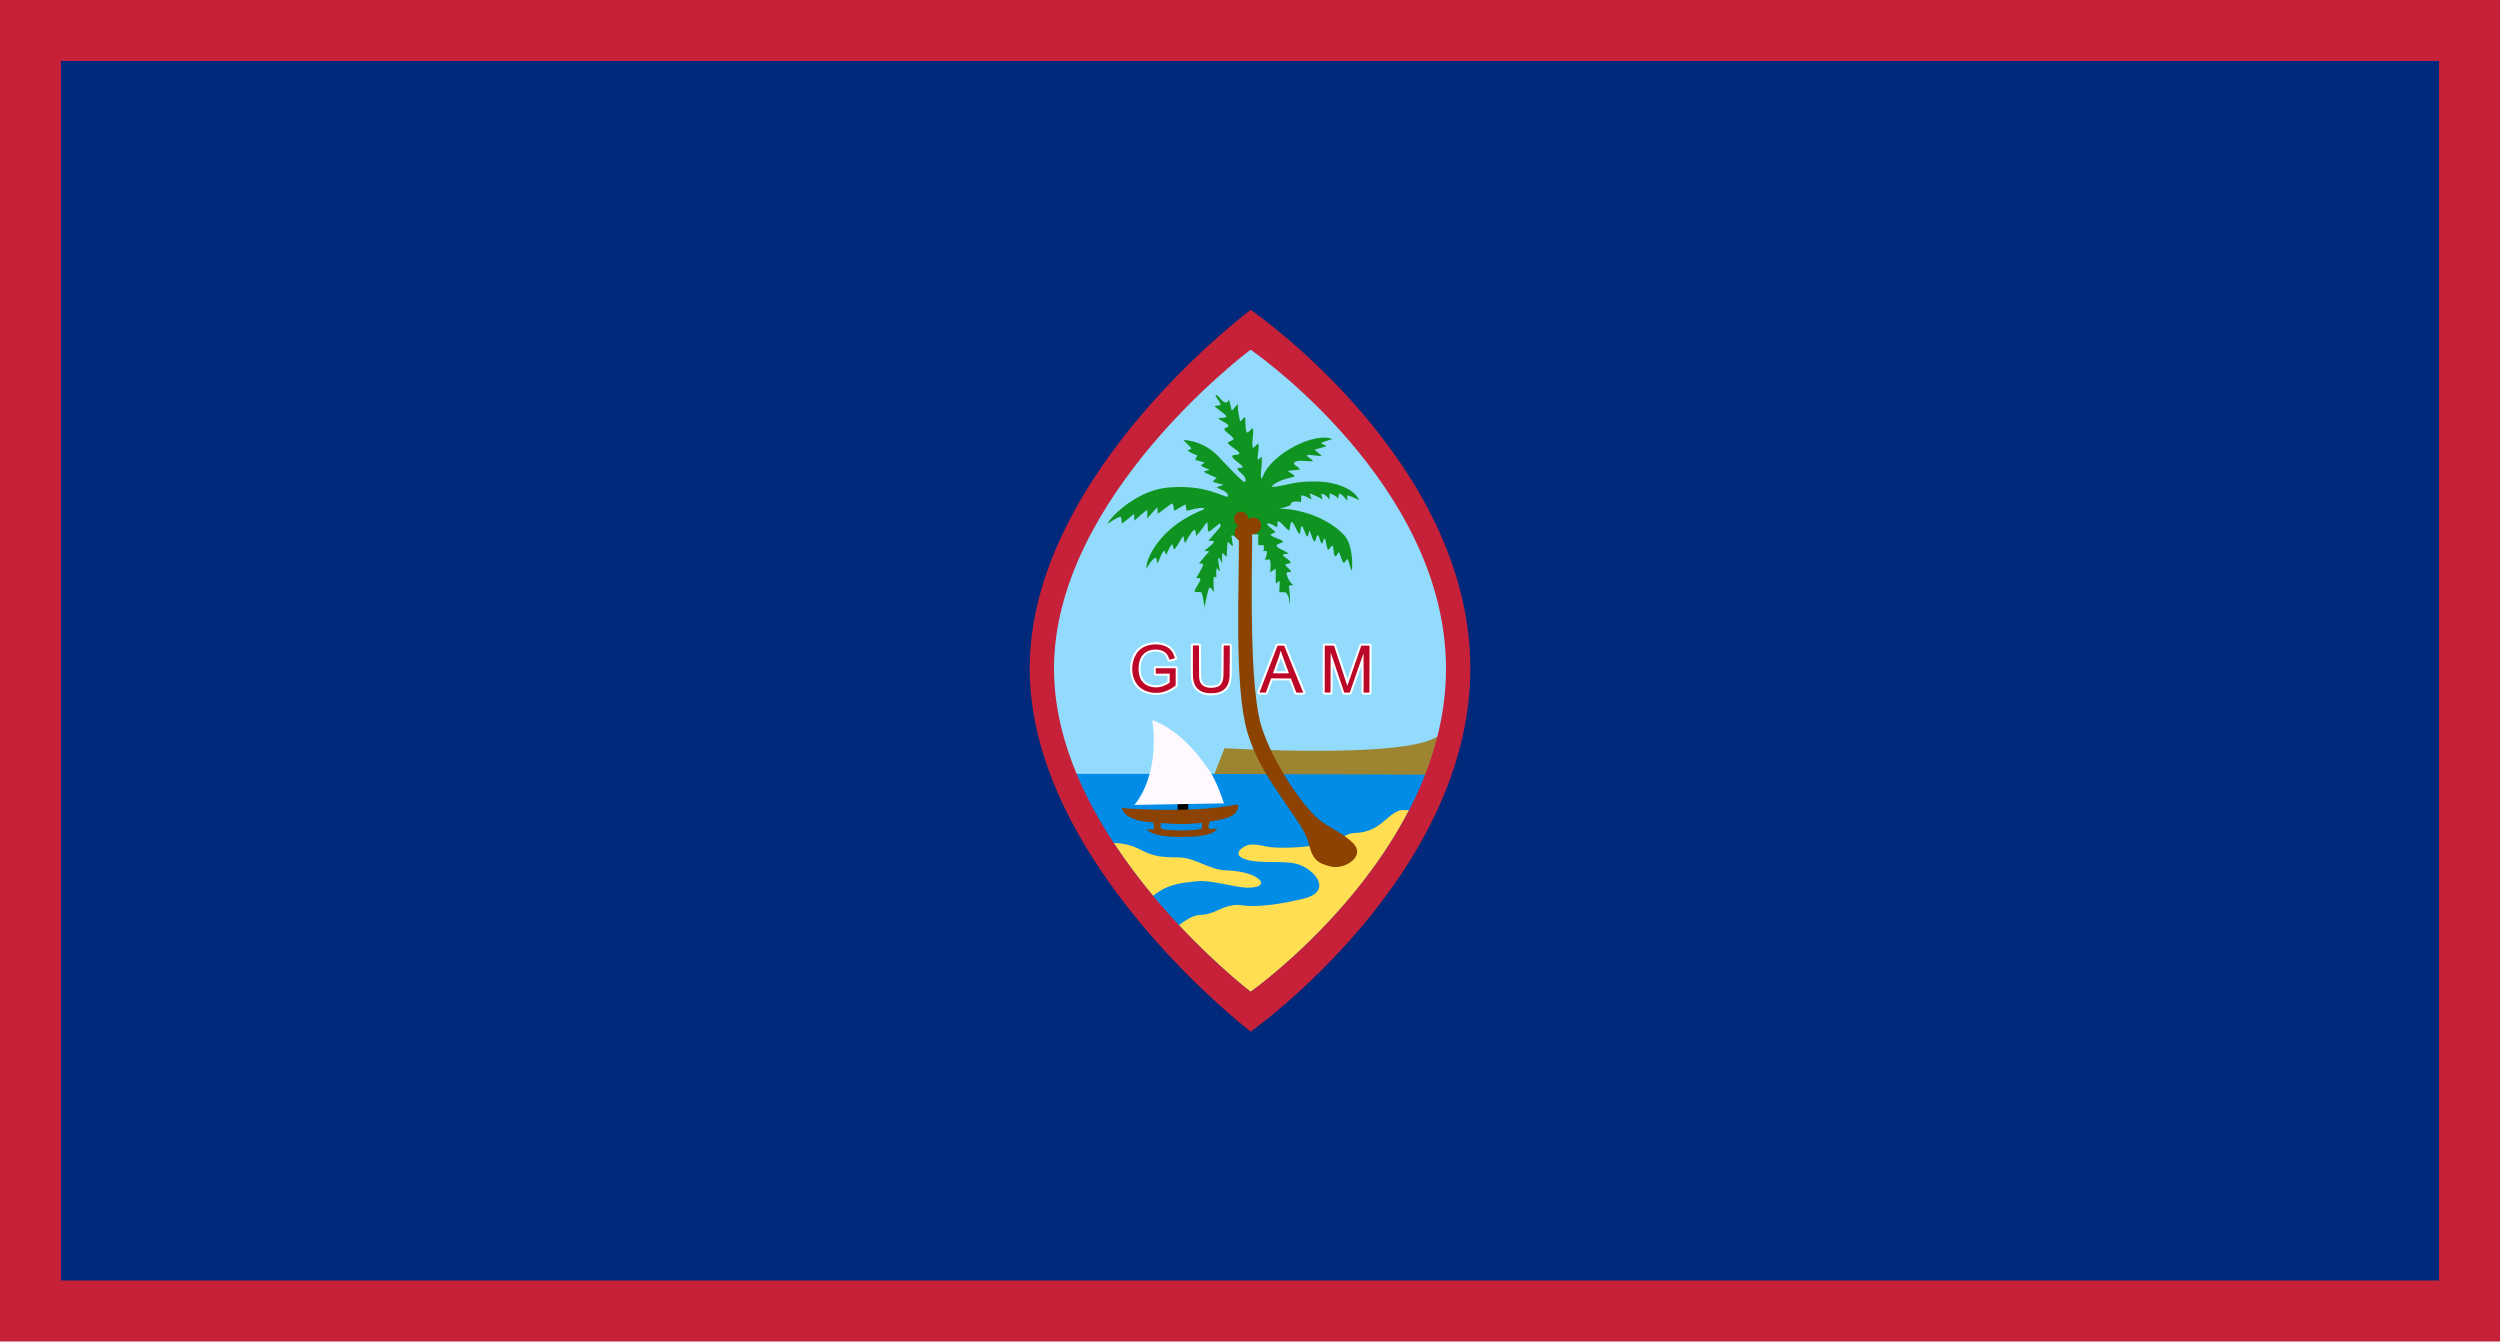
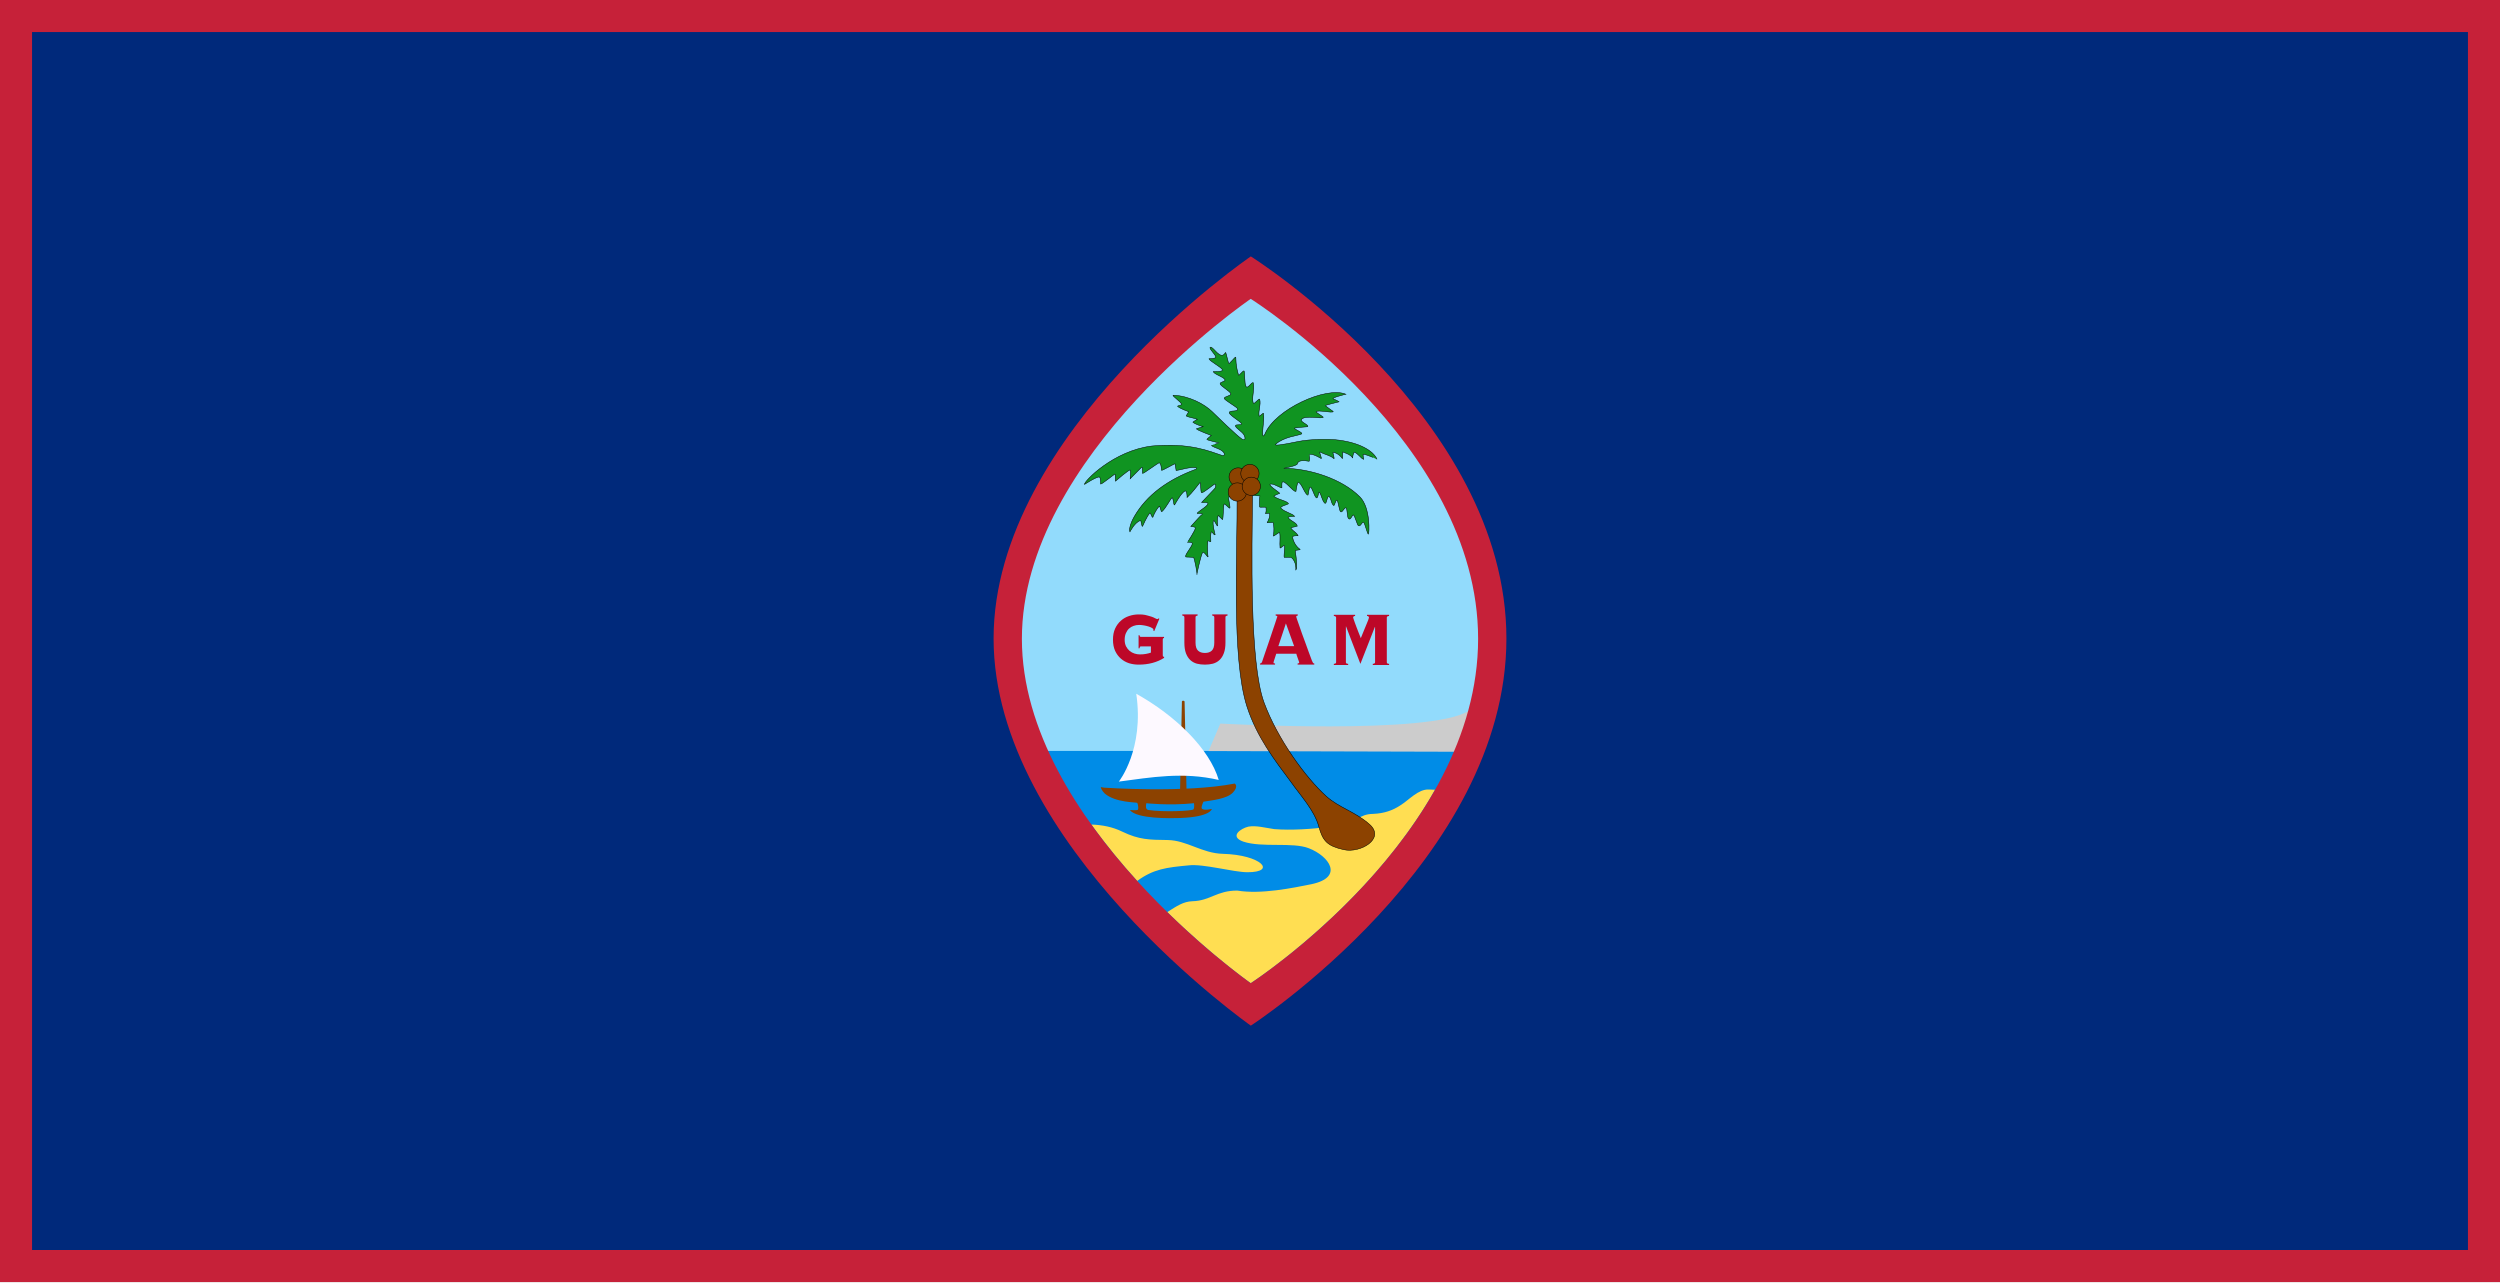
- <svg xmlns="http://www.w3.org/2000/svg" clip-rule="evenodd" fill-rule="evenodd" height="440" image-rendering="optimizeQuality" shape-rendering="geometricPrecision" text-rendering="geometricPrecision" viewBox="0 0 216958.34 116416.66" width="820">
-   <path d="M0-.005h216958.33V116416.66H0z" fill="#c62139" stroke-width=".954" />
-   <path d="M5291.666 5291.667h206375v105833.331h-206375z" fill="#00297b" stroke-width="1" />
-   <g stroke-width="1">
-     <path d="M108537.167 28617.296s-18122.53 14420.028-18122.53 29399.058c0 14981.029 18122.541 29783.057 18122.541 29783.057s18006.53-13724.025 18006.53-29783.057c0-16057.03-18006.54-29399.058-18006.54-29399.058z" fill="#92dbfc" />
-     <path d="M92419.719 67159.562c4716.233 11327.588 16117.447 20639.81 16117.447 20639.81s11603.943-8844.17 16181.373-20640.687" fill="#008ce7" />
-     <path d="M124781.681 63890.343c-2794.003 1999.002-18515.022 1039-18515.022 1039l-879.002 2238.004 18719.024 57.999c78-306.998 265-672 330-982.002z" fill="#9c8431" />
-     <path d="M96651.642 73153.356c796.01 26.008 1589.01 193.997 2301.011 576 1273 668 2011.001 662.999 3383 683.999 1436.002 21.987 2563.004 1079.003 4115.006 1123.003 2859.004 80 4061.005 1500.001 1838.002 1499.001-1050.002-1.059-3301.004-706.001-4389.006-558.001-1654.002 168-2610 294.002-3834.001 1267.003-1166.001-1400.001-2332.002-2940.004-3414.012-4591.005zm5656.011 7128.008c709.002-485.002 1197.002-864.002 1885.002-885.002 1337.002-41 1793.003-868 3338.005-867 1756.003 322 4136.005-211 5529.007-520.002 2473.004-570 1300.002-2300.004-197-2928.003-1210.002-518.001-3478.004-26.009-4885.006-540.001-1065.002-416-187-1079.001 386-1220.001 578-106 1198.002 85 1917.002 201.999 1284.002 113.001 2897.004-7.011 4025.006-182 2331.002-356.998 2235.001-1041 3360.005-1057.002 821-38 1446.002-281.998 2006-682.001 658.002-439 1343.003-1340.002 2139.004-1304l468.002 20.003c-4916.007 9510.012-13745.019 15753.018-13745.019 15753.018s-2853.004-2184.001-6226.008-5790.005z" fill="#ffde52" />
-     <path d="M113608.667 73315.355c305.001 1180.003 628.002 1581.003 1868.003 1884.001 1224.002 303.001 3094.003-887 1935.004-2042.003-1103.004-1074-2265.005-1349-3253.005-2316.003-1533.002-1520-3636.006-4662.006-4635.006-7633.01-1093.002-3248.003-903.002-12392.016-854.002-17024.022 1.006-54 133-86 148-108 71-102 139 33 28.001-646-29-174-167-354-166-530 1.005-314.002-1084.001 343-1370.003 903-65 128 208.001 493 208.001 565 37 4444.006-441 13218.017 739 17190.024 730.001 2459.003 2062.003 4358.006 3268.005 6115.007 723.001 1126.001 1769.002 2341.003 2084.002 3642.006z" fill="#8c4200" />
-     <g fill-rule="nonzero">
-       <g fill="#fff">
-         <path d="M100086.654 60304.335c-14-2.117-69-8.996-122-16.007-377-46-780-204.999-1075.001-425-420-313-698-814.002-791-1429.003-26.01-172-25.01-615 1-784 74-474.999 248-894.002 498-1200 74-90.001 216-228.002 303-293.002 205-156 470-278.002 749-346 200-50 323-65 563-72 334.001-7.99 569.001 22.013 833.001 110 338 111.002 600.005 291 785.005 537.002 125 165.999 287 534.998 310 705.001 12 92.998-25.001 162-107 196.998-26.001 11.006-156 50.001-290 86-269.004 72.002-307.004 74.002-367.004 23.998-40-33.999-54-60-89-169-16-46-55-139.999-88-207-51-102.999-72-134-141-203-69-69.999-99-90.999-202-141-228-111.001-484.001-149-779.001-113.001-216 26.008-450 114.001-597 225.001-327 246-509.001 732-490 1306.001 25 783 357 1214.002 1040 1351.003 131 26.008 417 26.008 557 0 204-38 503-155.001 672-263.001l61-38v-249l1.01-250.002-539-3.995-539-3.996-34-23.997c-19-13.997-45-40-58-59-24-33-24-38.002-24-331.002 1-293 1-298 25-331 13-18.996 40-45 59-58.001l34-25.003 923 2.117 924 2.117 33 23.997c19 12.99 45 42 59 64l24.001 39.003 2.01 765c2.011 815 0 848-49 907-13.999 17.013-78 69-141 115.002-436 320.998-900 511.998-1377 567-123.001 13.996-481.001 18.996-557.001 7.99zM104915.657 60345.338c-483-37.002-848.002-181.002-1114.002-438.002-262-253-392-570-450-1098-17-147-18-302.002-17-1496.004 2.01-1286 3-1334 23-1373 11.002-22.014 37-53.002 57-69l38-28.002 317.001-2.99c306-2.116 319-2.116 364 20.003 28 13.996 56 39.002 71 62l24.001 39.003 4 1380c3.001 1216.003 5.001 1393.001 20 1489.002 40 250 80 343.002 197 460 147 146 300 200.002 590 210 267.002 7.99 450.002-22.013 607.002-99 181-88 263-226.998 325-544.999 23-120.002 23-139.002 32-1501.004 9.001-1543 2.011-1415 85-1478l39-29h330.002c368 1.057 357-1.059 416 76.999l30 39 1.005 1238.001c1.006 1242.003-5 1502.003-38 1736.005-71 497.998-236 812.998-554 1059-107 82.999-151 111-256.001 162.999-161 81-347 136.001-558 166-110 16.007-471.001 27-583.001 18.996zM109237.663 60278.337c-14-2.99-45-26.008-70-50-51-51.002-65-98-50-162 18.998-79.002 1583.001-4115.006 1608.001-4147.005 49-66 63-68 429-67 366.001 0 380.001 2.99 430.001 68 12.999 18.998 401.001 958.001 862.002 2089 732 1797.004 837 2062.003 837 2110.004 0 60.999-24 103-81 144-34 23.997-35 23.997-401 22.991h-367l-40-30.998c-51-39-50-35.002-287.002-655-108-283.001-201-523.002-207-533-9-17.992-55-18.997-735-20.003-681.002-1.058-726.002 0-733 17.013-4.002 10-96.002 261.998-205.002 559.998-108 297-206 556.001-218 575.001-11.999 18.997-37 45-55 58.002-33 23.997-39 23.997-363 25.003-181 1.058-340-1.058-354-3.995zm2343.002-2066.003c-15.999-45-404-1083-414-1108-4-11.008-9.001-6.007-17 16.006-18 54.001-415 1113.002-420 1122.001-3 3.995 191 7.99 430 8.996h436.001zM114894.67 60274.337c-46-13.997-96-67-109-116.002-7.002-27.998-9.002-713-4.001-2121.001l7.001-2079.002 28-38c56-73 51-72 552-71 417 1.057 452 2.115 487.002 20.001 20.002 11.007 46.998 35 58.999 53 11.986 17.013 244.999 702 517.001 1520.003 273 818.002 498 1488.002 501 1488.002 2.99 0 235-665.002 516-1477.003 319.002-924 521-1493 538.003-1519 56-81 50.998-80 510-79 390.999 0 408.999 1.058 446 22.013 21.009 11.985 49.999 40 65 61l26.01 40-2.99 2091.003c-3.995 1971-5.001 2093.001-22.992 2125.002-10.002 17.992-36.002 46.998-58.002 63l-39 29.998-319-1.058c-316 0-319 0-353-25.003-18.997-12.99-45-39.002-58.002-58.002l-25.003-33.999-2.99-1200.002-2.99-1199-55.999 158.999c-31 88-221.001 632-422.002 1209-353 1011.003-368 1052.003-409 1094.003-25.002 26.01-56 46-77 50.001-20.003 3.995-153.002 6.985-297 6.985-251-1.058-264-2.117-309-25.003-26.009-12.99-57.002-39-69-56.999-12.013-17.992-207-581.002-433.002-1251.001-226-669.002-415-1217.002-419-1217.002-5 0-8.998 542.002-10.998 1206-2.011 1351.003 4 1252.004-80 1308.003l-43 28.001-298 1.058c-164.002 1.06-313.002-2.99-331.002-8.996z" />
+ <svg xmlns="http://www.w3.org/2000/svg" clip-rule="evenodd" fill-rule="evenodd" height="420.513" image-rendering="optimizeQuality" shape-rendering="geometricPrecision" text-rendering="geometricPrecision" viewBox="0 0 216958.33 111260.67" width="820" version="1.1" id="svg228" xml:space="preserve">
+   <defs id="defs232" />
+   <g id="g5959" transform="scale(0.1095085)">
+     <path d="M 0,0 H 1981200 V 1016000 H 0 Z" fill="#c62139" stroke-width="8.517" id="path182" />
+     <path d="M 25400.009,25399.999 H 1955799.9 V 990599.98 H 25400.009 Z" fill="#00297b" stroke-width="9.236" id="path184" />
+     <g id="g649" transform="matrix(10.62788,0,0,9.732105,-162304.63,-58489.583)" style="stroke:#000000;stroke-width:39.024;stroke-dasharray:none;stroke-opacity:1">
+       <g stroke-width="1" id="g208" transform="translate(0,0.005)" style="stroke:#000000;stroke-width:39.024;stroke-dasharray:none;stroke-opacity:1">
+         <path d="m 108537.17,28617.296 c 0,0 -18122.533,14420.028 -18122.533,29399.058 0,14981.029 18122.543,29783.057 18122.543,29783.057 0,0 18006.53,-13724.025 18006.53,-29783.057 0,-16057.03 -18006.54,-29399.058 -18006.54,-29399.058 z" fill="#92dbfc" id="path186" style="stroke:none;stroke-width:39.024;stroke-dasharray:none;stroke-opacity:1" />
+         <path d="m 92419.719,67159.562 c 4716.233,11327.588 16117.451,20639.81 16117.451,20639.81 0,0 11603.94,-8844.17 16181.37,-20640.687" fill="#008ce7" id="path188" style="stroke:none;stroke-width:39.024;stroke-dasharray:none;stroke-opacity:1" />
+         <path d="m 124781.68,63890.343 c -2794,1999.002 -18515.02,1039 -18515.02,1039 l -879,2238.004 18719.02,57.999 c 78,-306.998 265,-672 330,-982.002 z" fill="#9c8431" id="path190" style="fill:#cccccc;fill-opacity:1;stroke:none;stroke-width:39.024;stroke-dasharray:none;stroke-opacity:1" />
+         <path d="m 96651.642,73153.356 c 796.01,26.008 1589.01,193.997 2301.011,576 1272.997,668 2010.997,662.999 3382.997,683.999 1436.01,21.987 2563.01,1079.003 4115.01,1123.003 2859,80 4061,1500.001 1838,1499.001 -1050,-1.059 -3301,-706.001 -4389,-558.001 -1654.01,168 -2610,294.002 -3834.01,1267.003 -1165.997,-1400.001 -2331.998,-2940.004 -3414.008,-4591.005 z m 5656.008,7128.008 c 709.01,-485.002 1197.01,-864.002 1885.01,-885.002 1337,-41 1793,-868 3338,-867 1756,322 4136.01,-211 5529.01,-520.002 2473,-570 1300,-2300.004 -197,-2928.003 -1210,-518.001 -3478.01,-26.009 -4885.01,-540.001 -1065,-416 -187,-1079.001 386,-1220.001 578,-106 1198,85 1917,201.999 1284,113.001 2897.01,-7.011 4025.01,-182 2331,-356.998 2235,-1041 3360,-1057.002 821,-38 1446.01,-281.998 2006,-682.001 658.01,-439 1343.01,-1340.002 2139.01,-1304 l 468,20.003 c -4916.01,9510.012 -13745.02,15753.018 -13745.02,15753.018 0,0 -2853,-2184.001 -6226.01,-5790.005 z" fill="#ffde52" id="path192" style="stroke:none;stroke-width:39.024;stroke-dasharray:none;stroke-opacity:1" />
+         <path d="m 113608.67,73315.355 c 305,1180.003 628,1581.003 1868,1884.001 1224,303.001 3094,-887 1935,-2042.003 -1103,-1074 -2265,-1349 -3253,-2316.003 -1533,-1520 -3636.01,-4662.006 -4635.01,-7633.01 -1093,-3248.003 -903,-12392.016 -854,-17024.022 1.01,-54 133,-86 148,-108 71,-102 139,33 28,-646 -29,-174 -167,-354 -166,-530 1.01,-314.002 -1084,343 -1370,903 -65,128 208,493 208,565 37,4444.006 -441,13218.017 739,17190.024 730,2459.003 2062,4358.006 3268.01,6115.007 723,1126.001 1769,2341.003 2084,3642.006 z" fill="#8c4200" id="path194" style="stroke:#000000;stroke-width:39.024;stroke-dasharray:none;stroke-opacity:1" />
+         <g fill-rule="nonzero" id="g204" style="stroke:#000000;stroke-width:39.024;stroke-dasharray:none;stroke-opacity:1">
+           <g fill="#bd0728" id="g202" style="stroke:#000000;stroke-width:39.024;stroke-dasharray:none;stroke-opacity:1">
+             <path d="m 100058.65,60119.336 c -541.996,-62 -1029.996,-302.001 -1323.997,-652 -248,-294 -408,-682 -461,-1118.003 -17,-143.999 -16,-484 2.01,-621.998 62,-475.002 250,-918.002 519,-1223.003 459,-521 1411.997,-731.003 2185.997,-481 488,156.999 778,454.999 943,966 23,71 40,131 38,134 -6,3.996 -422,117.002 -453,123 -18,2.99 -27,-13.997 -54,-93.999 -77,-226.002 -194,-414.001 -324,-518.001 -284,-226 -684,-309 -1152.996,-238.001 -300,46 -598,200.002 -769,398 -257.001,297.003 -384.001,661 -400.001,1142.003 -15,476 71,839 270,1139 323,488 1074.997,706.002 1743.997,506 214,-64 447,-174.997 611,-292 l 76,-53.998 1.01,-385 v -386.002 l -604.01,-1.058 -605,-1.058 1.01,-236.001 v -236 l 864,2.116 864,1.059 -2.01,752.001 -1,752 -95,70 c -389,286.002 -779.01,459.003 -1196.01,533.001 -154,27.001 -522,37 -678,18.997 z m 4787.01,36.999 c -392,-43 -697,-169 -913,-379 -197,-191 -310,-428 -369,-772.998 -42,-248.003 -45,-376.003 -43,-1696.005 l 2.01,-1293.001 265,1.059 h 264 l 2.01,1379 c 2.01,1467.002 1,1443.002 57,1664.004 71,282 281,491 581,578 240,70 564,71 837,2.99 324,-81 498,-255 586,-585.001 68,-253 67,-229 74,-1690.002 l 7,-1345.001 265,1.058 h 264 l -3,1247 c -1,718 -7,1317.001 -14,1413.003 -45,632 -209,974 -592,1233 -151,103 -356,181 -582,223 -98,17.992 -576,31.001 -688,18.997 z m 4474,-113.998 c 13,-33.002 366,-948.002 785,-2034.004 l 763,-1974.002 286,-2.117 287,-2.99 822.01,2020.003 c 452,1111.002 825,2029.003 829,2040.004 7,18.998 -11,20.003 -292,20.003 l -300,-1.058 -52,-135.001 c -29,-74 -134,-351 -235,-614 l -183,-478.003 -862,-3.995 -862.01,-5 -224,616 -224,616.001 -281,-1.059 h -280 z m 2534,-1625.003 c -3,-11.007 -121,-326 -261,-700.001 -140,-374 -298,-808 -350,-966.002 -52,-157 -97,-288 -99,-291 -3,-2.99 -23,66 -44,153.001 -69,289 -135,487 -381,1137.003 -133,354.999 -246,654 -250,664.998 -8,18.997 30,20.003 691,21.008 660,1.06 699,0 694,-18.997 z m 3112.01,-354 4,-2039.001 400,3.995 399,3.995 540,1625.003 c 297,893 557,1680.002 577,1749.003 21.01,68 40,121.999 43,119.999 2.12,-2.99 69,-196.001 148,-430.001 80,-233 350,-1017.001 601,-1742.003 l 457,-1318.001 358,-2.116 358,-2.117 -3.99,2038.002 -3.99,2039.004 -253,-1.058 h -253 l 2.99,-1713.003 c 2.11,-942.002 -1.06,-1707.003 -7.02,-1701.002 -5,6.006 -256,718 -557,1582.003 -301,864 -568,1629 -593,1700 l -46,129.002 h -478 l -582,-1726.003 c -320,-949 -586,-1733.003 -591,-1743.002 -5,-8.996 -11,767.001 -13,1725.003 l -4,1741.001 h -253 l -253,-1.058 z" id="path200" style="display:none;stroke:none;stroke-width:39.024;stroke-dasharray:none;stroke-opacity:1" />
+           </g>
+         </g>
+         <path d="m 97273.642,44871.316 c 77,106.001 66,563.001 66,563.001 63,38 1085.01,-870.001 1085.01,-829.001 1,191.001 24,585.001 24,585.001 0,0 1058.001,-1006.001 1102.001,-900.001 49,119 -4,702.001 -4,702.001 0,0 703.997,-776.001 832.997,-916.001 93,-100 78,126 87,491 2.01,65 1154,-850 1224,-866 149,-32 195,475 187,602 -6,94 1063,-610 1016,-517 l 79,541 c 298,-41 1008.01,-306 1435.01,-237 137,22 130,91 8,141 -2058.01,833.001 -3641.01,2089.002 -4563.006,3839.005 -314,596 -410,1116.001 -327,1247.001 0,0 370,-796 786.996,-921 56,-16 93,510 150,480 0,0 316,-798.002 544,-1092.002 61,-79 163,419.001 228,345.001 0,0 164,-534.001 485,-906.001 46,-53 129,505 180,458 333,-307 646,-1077 771,-1134 87,-68 102,640 185,579 0,0 475.01,-954.002 759.01,-1127.002 182,-112 175,521 175,521 362,-357 761,-949 950,-1206 87,-118 39,780 132,815 119,46 899,-688 987,-703 58,-10.002 126,209 -26,385 -12,13.999 -964,1112.001 -964,1112.001 185,35 257,-17 390,18 395,104 -740,755.001 -721,877.001 0,0 547,-10.002 364,96 -132,77 -855,1008 -855,975.002 0,-17 363,8 361,112 -3,193 -601,1188 -607,1182 -33,-33 321,-43 369,55 88,181.002 -614.01,986.002 -477.01,1123.002 19,19 401,6.001 571,44 82,18 312,1462.002 254,1404.002 -12.99,-13.999 246.01,-1354.001 403.01,-1762.002 96,-247 403,373 428,318 -13,0 -62,-881.001 -19,-1282.001 12,-112 233,117 230,10.002 -8,-243.002 -28,-503.002 22,-740.002 38,-179 226,323 299,188 0,0 -228,-872 -133,-1118 63,-162.002 215,392 315,414 0,0 -56,-678.002 49,-853.002 l 317,340.001 c 69,-109 56,-1165.001 120,-1264.001 53,-83 382,396 431,321 44,-68 -139,-852.002 -98,-914.002 58,-89 419,218 426,212.001 147,-148 142,-517.001 204,-654.001 166,-371 1118,-419 1230,-155 55,128 17,293 -5,492 9,8.001 477,42 481,6.001 0,0 -56,437 -23,918.002 5,64 475,-16 481,48 43,453 -61,495 -61,495 4,33 317,-48 322,-12.999 34,221 -37,490 -177,749 -21,37.002 448,-36 455,7.002 57,340 68,610.001 9,1090.001 -5,39 459,-339 466,-300 70,404 -10.99,840 31,1258.001 10.01,97.001 307,-289 334,-177 27,110 -66,910.001 -21,955.001 0,0 497.01,-25 541.01,17 394,370 319,1016.001 319,1016.001 108,-80 67,-858 -42,-1570.002 -12,-75 382,-46 370,-116 0,0 -432,-260 -574,-984.002 -30,-155 417,-123 417,-123 -124,-285 -342,-339 -527,-613 -60,-90 464,-131 464,-157 1,-273 -442,-403 -671,-687 -98,-121 478,-127.002 478,-127.002 -169,-235 -726,-338 -1010,-649 -155,-169 565,-335 556,-364 -79,-249 -756,-327 -1084.01,-608.002 -68,-58 428,-254 428,-254 -50,-106 -1131,-817 -581,-752 232,28 703,358 740,308 0,0 -20,-415 28,-465 181,-188.002 805.01,798 1017.01,758 0,0 78,-706 174,-725 228,-43 506,1028 731,1028 30,0 47,-619 163,-653 131,-38 278,694 444,856.001 154,149 156,-572.001 246,-435.001 153,221 190,682.001 399,885.002 136,132 161,-636.002 312,-533.002 175,119.001 134,517.002 331,713.002 94,93 157,-507 264,-419 95,77 159,811 261,927 130,148 280,-387 415,-302 97,62 74,697 164,833 184,282.002 280,-341 402,-245 85,65 269,795.002 346,853.002 171,130 265,-332 395,-267 94,46 284,986 362,962 51,-15.999 177,-2142.002 -641,-3039.004 -1333,-1462.002 -3720,-2306.002 -5668,-2327.002 0,0 979,-195 1005,-357 52,-323 538,-285 877,-211 60,12.999 28,-571.002 36,-574.002 303,-7 574,172 864,348 90,55 -183,-585 -87,-530 372,215 786,278 1037,539 66,69.002 -76,-493 -76,-493 186,-45 553,223 697,474 70,124.002 -4,-655 51,-517 0,0 648,220 718,493 0,0 53,-494 140,-468 260,68 488,507 691,570 0,0 -84,-440 -17.99,-423 488,123 1018,425 1017,423 -275,-688 -1318,-1409.001 -3153,-1602.002 -337,-34.999 -1704,-91 -2863.01,178.002 -950,220 -1700,345 -1546,195 628,-615.002 1643,-690.002 1922,-833.002 200,-102 -673,-439 -500,-487 172,-41 952,-106 952,-106 169,-132 -567,-390.001 -457,-582.002 220,-385 1521.01,-35 1632.01,-181 36,-49 -559,-401 -534,-453 95,-195 1253,144 1280,-26 0,0 -351,-262 -601,-477.001 -30,-26 1034,-312 1034,-312 -20,-20 -182,-134 -426,-229 -223,-87 934,-388 934,-388 -1466,-670.002 -5271.01,1236 -6026.01,3214.003 -196,472 -202,-41 -161,-441.001 39,-430 93,-807 47,-1202.002 -14,-117 -311,311.001 -331,197.001 -76,-420 149,-881.001 46,-1347.001 -34,-157 -428,463 -480,306 -144,-431 108,-1037.002 6,-1631.002 -40,-232 -413,497 -538,289 -146,-241 -82,-1134.002 -151,-1269.002 -56,-108 -388,428 -416,327 -450,-1637.002 148,-1841.002 -716,-918 -30,32 -222,-968.002 -255,-934.002 -354,758.002 -934,-540 -1132,-419 -148,92 404,594 410,820 3,109 -508,116 -508,116 11,187 972,711.002 1003,916.002 25,169 -680,127 -680,127 22,229 823,447 867,690.002 25,134 -375,164 -362,300 21,209 774,622 799,835.001 17,148 -481,209 -493,347 -15,167 1000,727.001 1001,884.001 1,222 -404,108 -588,220 -259,157.001 831,793.001 877,974.002 36,159 -436,19 -452,164 -20,190 534,477.001 661,803.001 127,322 -3,404 -185,276 -365,-257 -1837,-1821.002 -2228,-2238.003 -568,-606 -1731.01,-1285 -2891.01,-1325 -121,37 624,564 629,755 1.01,49 -335,122 -320,137 206,206 847,451 847,451 l -184,331.001 c 43,97 347,123 834,283 0,0 -365,226 -338,247 258,206 758.01,358 758.01,358 l -492,165 c -29,95 1107,550.002 1107,550.002 0,0 -355,306 -339,322 87,87 922,280 922,280 14,14 -590,202 -586,206 219,219 823,290.001 964,652.002 0,0 83,206 -156,167 -940,-341 -2396.01,-1047.001 -5219.01,-770.001 -2886.007,376.001 -5085.009,2885.003 -5047.009,3135.004 0,0 1032,-740.001 1141.001,-590 z" fill="#109421" id="path206" style="display:inline;stroke:#000000;stroke-width:39.024;stroke-dasharray:none;stroke-opacity:1" />
      </g>
-       <g fill="#bd0728">
-         <path d="M100058.654 60119.336c-542-62-1030-302.001-1324.001-652-248-294-408-682-461-1118.003-17-143.999-16-484 2.01-621.998 62-475.002 250-918.002 519-1223.003 459-521 1412-731.003 2186.001-481 488 156.999 778 454.999 943 966 23 71 40 131 38 134-6.001 3.996-422 117.002-453 123-18 2.99-27-13.997-54-93.999-77-226.002-194-414.001-324-518.001-284-226-684-309-1153-238.001-300 46-598 200.002-769 398-257.001 297.003-384.001 661-400.001 1142.003-15 476 71 839 270 1139 323 488 1075 706.002 1744.001 506 214-64 447-174.997 611-292l75.999-53.998 1.006-385v-386.002l-604.005-1.058-605-1.058 1.01-236.001v-236l864 2.116 864.001 1.059-2.011 752.001-1.006 752-95 70c-389 286.002-779.004 459.003-1196.004 533.001-154 27.001-522 37-678 18.997zM104845.657 60156.335c-392-43-697.002-169-913.002-379-197-191-310-428-369-772.998-42-248.003-45-376.003-43-1696.005l2.01-1293.001 265.001 1.059h264l2.011 1379c2.011 1467.002 1.006 1443.002 57 1664.004 71 282 281 491 581.002 578 240 70 564 71 837 2.99 324-81 498-255 586-585.001 68-253 67.002-229 74-1690.002l7.002-1345.001 265 1.058h264l-3 1247c-1.005 718-7.001 1317.001-14 1413.003-45 632-209 974-592 1233-151 103-356 181-582 223-98 17.992-576.001 31.001-688.001 18.997zM109319.663 60042.337c12.999-33.002 366-948.002 785-2034.004l763.002-1974.002 286-2.117 287-2.99 822.001 2020.003c452 1111.002 825.001 2029.003 829.001 2040.004 7.001 18.998-11.001 20.003-292 20.003l-300-1.058-52-135.001c-29-74-134-351-235-614l-183.002-478.003-862-3.995-862.002-5-224 616-224 616.001-281-1.059h-280zm2534.002-1625.003c-3-11.007-121-326-261-700.001-140-374-298-808-350-966.002-52-157-97-288-99-291-3-2.99-23 66-44 153.001-69 289-135 487-381 1137.003-133 354.999-246 654-250 664.998-8.002 18.997 30 20.003 691 21.008 660 1.06 699 0 694-18.997zM114965.67 58063.334l4-2039.001 400 3.995 399 3.995 540 1625.003c297 893 557.001 1680.002 577.001 1749.003 21.008 68 40 121.999 43 119.999 2.117-2.99 69.001-196.001 148-430.001 80.003-233 350.002-1017.001 601.002-1742.003l457.002-1318.001 358-2.116 358-2.117-3.995 2038.002-3.995 2039.004-253-1.058h-253l2.99-1713.003c2.115-942.002-1.06-1707.003-7.013-1701.002-5 6.006-256 718-557.001 1582.003-300.998 864-568 1629-593 1700l-46 129.002h-477.999l-582.002-1726.003c-320-949-586-1733.003-591-1743.002-5-8.996-10.999 767.001-12.999 1725.003l-4 1741.001h-253l-253-1.058z" />
+       <g fill="#8c4200" transform="translate(201503.02,49556.3)" id="g216" style="stroke:#000000;stroke-width:39.024;stroke-dasharray:none;stroke-opacity:1" />
+       <g stroke-width="1" id="g226" transform="translate(0,0.005)" style="stroke:#000000;stroke-width:39.024;stroke-dasharray:none;stroke-opacity:1">
+         <path d="m 103401.71,63123.82 c 66.77,-99.687 133.55,-56.838 200.32,0 l 144.94,7269.516 h -481.94 z" id="path218" style="fill:#8c4200;fill-opacity:1;stroke:none;stroke-width:39.024;stroke-dasharray:none;stroke-opacity:1" />
+         <path d="m 97603.708,70148.337 c 0,0 6037.012,459.999 9739.012,-334.999 0,0 311,210.999 -136,732.999 -447,521.001 -1578,632.999 -2199,745 0,0 -149,335 -137,509 13,174.001 392,156.001 578,118.002 l 186,-37.002 c 0,0 -87,652.002 -2372,739.002 -750,28.998 -3223,81 -3746.002,-652.002 0,0 453,37.002 571.002,0 118,-36.999 32,-509 -12.01,-578.001 -42.99,-67.998 -1603.002,0 -2422.002,-757.999 -203,-216.001 -300,-446 -300,-528 0,-7.012 250,44 250,44 z m 3146.012,1267 c 0,0 1652,211 3553,0 0,0 50,360 -37,497.001 -87,136.999 -2280,242.001 -3386,50.001 -178,-57.002 -184,-275.003 -130,-547.002 z" fill="#8c4200" id="path220" style="stroke:none;stroke-width:39.024;stroke-dasharray:none;stroke-opacity:1" />
+         <path d="m 98698.666,69655.469 c 0,0 1912.214,-2620.642 1299.052,-7153.139 2956.012,1796.474 5466.852,4503.156 6150.162,7018.138 -2681.47,-677.209 -5048.45,-209.621 -7449.214,135.001 z" fill="#fdf9ff" id="path222" style="stroke:none;stroke-width:39.024;stroke-dasharray:none;stroke-opacity:1" />
+         <path d="m 108540.72,26889.305 c 0,0 -19181.012,14279.009 -19181.012,31116.021 0,16839.012 19181.012,31522.022 19181.012,31522.022 0,0 19058.02,-13472.01 19058.02,-31522.022 0,-18049.013 -19058.02,-31116.021 -19058.02,-31116.021 z m -7,3456.003 c 0,0 -17064.012,12703.007 -17064.012,27682.018 0,14981.012 17064.012,28044.022 17064.012,28044.022 0,0 16955.02,-11985.01 16955.02,-28044.022 0,-16057.011 -16955.02,-27682.018 -16955.02,-27682.018 z" fill="#c62139" id="path224" style="stroke:none;stroke-width:39.024;stroke-dasharray:none;stroke-opacity:1" />
      </g>
    </g>
-     <path d="M97273.642 44871.316c77 106.001 66 563.001 66 563.001 63 38 1085.01-870.001 1085.01-829.001 1 191.001 24 585.001 24 585.001s1058.001-1006.001 1102.001-900.001c49 119-4 702.001-4 702.001s704-776.001 833-916.001c93.001-100 78.001 126 87.001 491 2.01 65 1153.998-850 1223.998-866 149-32 195 475 187 602-6 94 1063.002-610 1016.002-517l79 541c298-41 1008.001-306 1435.001-237 137 22 130 91 8.001 141-2058.002 833.001-3641.002 2089.002-4563.002 3839.005-314 596-410 1116.001-327 1247.001 0 0 370-796 787-921 56-16 93 510 150 480 0 0 316-798.002 544-1092.002 61-79 163 419.001 228 345.001 0 0 164-534.001 484.999-906.001 46-53 129 505 180 458 333.001-307 646.001-1077 771.001-1134 87-68 102 640 185 579 0 0 475.002-954.002 759.002-1127.002 182-112 175 521 175 521 362-357 761-949 950-1206 87.002-118 39 780 132 815 119 46 899.002-688 987.002-703 58-10.002 126 209-26 385-12.002 13.999-964.001 1112.001-964.001 1112.001 185 35 257-17 390 18 395 104-740.001 755.001-721.001 877.001 0 0 547-10.002 364 96-132 77-855 1008-855 975.002 0-17 363 8 361 112-3 193-601 1188-607 1182-33-33 321-43 369 55 88 181.002-614.001 986.002-477.001 1123.002 18.999 19 401 6.001 571 44 82 18 312 1462.002 254 1404.002-12.997-13.999 246.002-1354.001 403.002-1762.002 96-247 403 373 428 318-12.999 0-62-881.001-19-1282.001 12-112 233 117 230 10.002-8-243.002-28-503.002 22-740.002 38-179 226 323 299.001 188 0 0-228-872-133-1118 63-162.002 215 392 315 414 0 0-56-678.002 49-853.002l317 340.001c69-109 56-1165.001 120-1264.001 53-83 382.001 396 431.001 321 44-68-139-852.002-98-914.002 58-89 419.001 218 426 212.001 147-148 142.001-517.001 204.001-654.001 166-371 1118.001-419 1230.001-155 55.001 128 17 293-5 492 9.001 8.001 477 42 481 6.001 0 0-56 437-23 918.002 5 64 475-16 481 48 43 453-61 495-61 495 4 33 317.001-48 322.001-12.999 34 221-37 490-177 749-21 37.002 448-36 455 7.002 57 340 68 610.001 9.001 1090.001-5 39 459.001-339 466.001-300 70 404-10.999 840 31 1258.001 10.001 97.001 307-289 334-177 27 110-66 910.001-21 955.001 0 0 497.001-25 541.001 17 394.001 370 319 1016.001 319 1016.001 108-80 67.001-858-42-1570.002-12-75 382.001-46 370.001-116 0 0-432-260-574-984.002-30.001-155 417-123 417-123-124-285-342-339-527.001-613-60-90 464-131 464-157 1.006-273-442-403-671-687-98-121 478-127.002 478-127.002-169-235-726-338-1010-649-155-169 565-335 556-364-79-249-756-327-1084.002-608.002-68-58 428.001-254 428.001-254-50-106-1131.001-817-581-752 232 28 703 358 740 308 0 0-20-415 28-465 181-188.002 805.001 798 1017.001 758 0 0 78-706 174.001-725 228-43 506 1028 731 1028 30 0 47-619 163-653 131.001-38 278.001 694 444.001 856.001 154.001 149 156.001-572.001 246.001-435.001 153 221 190 682.001 399 885.002 136 132 161-636.002 312-533.002 175 119.001 134 517.002 331.001 713.002 94 93 157-507 264-419 95 77 159 811 261.001 927 130 148 280-387 415-302 97 62 74 697 164 833 184 282.002 280.002-341 402.001-245 85 65 269 795.002 346.001 853.002 171 130 265-332 395-267 94 46 284 986 362 962 51-15.999 177-2142.002-641.002-3039.004-1333-1462.002-3720.003-2306.002-5668.005-2327.002 0 0 979.001-195 1005-357 52.001-323 538.002-285 877.002-211 60 12.999 28-571.002 36-574.002 303-7 574.001 172 864.001 348 90 55-183-585-87-530 372 215 786 278 1037.001 539 66 69.002-76-493-76-493 186-45 553.001 223 697.001 474 70 124.002-4-655 51-517 0 0 648 220 718 493 0 0 53.002-494 140-468 260.001 68 488.003 507 691.002 570 0 0-84-440-17.992-423 488 123 1018.001 425 1017.001 423-275-688-1318.002-1409.001-3153.004-1602.002-337-34.999-1704.002-91-2863.004 178.002-950 220-1700.002 345-1546.002 195 628.002-615.002 1643.002-690.002 1922.003-833.002 200-102-673-439-500-487 172-41 952-106 952-106 169-132-567-390.001-457-582.002 220-385 1521.002-35 1632.003-181 36-49-559.002-401-534.002-453 95-195 1253.002 144 1280.002-26 0 0-351-262-601-477.001-30-26 1034-312 1034-312-20-20-182-134-426-229-223-87 934.002-388 934.002-388-1466.002-670.002-5271.008 1236-6026.008 3214.003-196 472-202-41-161-441.001 39-430 93-807 47-1202.002-14-117-311 311.001-331 197.001-76-420 149-881.001 46-1347.001-34-157-428.002 463-480.002 306-144-431 108-1037.002 6.001-1631.002-40-232-413 497-538 289-146-241-82-1134.002-151-1269.002-56-108-388.001 428-416.001 327-450-1637.002 148-1841.002-716-918-30.001 32-222.001-968.002-255.001-934.002-354 758.002-934.002-540-1132.002-419-148 92 404 594 410 820 3.001 109-508 116-508 116 11 187 972.002 711.002 1003.002 916.002 25 169-680.002 127-680.002 127 22 229 823.002 447 867.002 690.002 25 134-375 164-362 300 21 209 774 622 799 835.001 17 148-481 209-493 347-15 167 1000 727.001 1001 884.001 1.006 222-404 108-588 220-259 157.001 831 793.001 877.002 974.002 36 159-436.002 19-452.002 164-20 190 534.002 477.001 661.002 803.001 127 322-3.001 404-185.001 276-365-257-1837.002-1821.002-2228.003-2238.003-568-606-1731.002-1285-2891.004-1325-121 37 624.002 564 629.002 755 1.005 49-335.001 122-320.001 137 206 206 847.001 451 847.001 451l-184 331.001c43 97 347 123 834 283 0 0-365 226-338 247 258 206 758.002 358 758.002 358l-492.001 165c-29 95 1107.001 550.002 1107.001 550.002s-355 306-339 322c87 87 922 280 922 280 14 14-590 202-586 206 219 219 823.002 290.001 964.002 652.002 0 0 83 206-156 167-940.002-341-2396.004-1047.001-5219.004-770.001-2886.011 376.001-5085.013 2885.003-5047.013 3135.004 0 0 1032-740.001 1141.001-590z" fill="#109421" />
-   </g>
-   <g fill="#8c4200" transform="translate(201503.018 49556.295)">
-     <ellipse cx="-76406.734" cy="-54552.762" rx="609.989" ry="646.731" stroke-width=".26" transform="rotate(-32.773) skewX(.012)" />
-     <ellipse cx="80113.359" cy="46920.699" rx="696.674" ry="738.637" stroke-width=".297" transform="matrix(-.84082 -.54131 -.5415 .8407 0 0)" />
-     <ellipse cx="80494.336" cy="47852.852" rx="743.691" ry="788.485" stroke-width=".317" transform="matrix(-.84082 -.54131 -.5415 .8407 0 0)" />
-   </g>
-   <g stroke-width="1">
-     <path d="M102199.713 69706.336h919v687h-919z" />
-     <path d="M97603.708 70148.337s6037.009 459.999 9739.011-334.999c0 0 311.001 210.999-136 732.999-447 521.001-1578 632.999-2199.001 745 0 0-149 335-137 509 12.999 174.001 392 156.001 578 118.002l186-37.002s-87 652.002-2372.001 739.002c-750.001 28.998-3222.999 81-3745.999-652.002 0 0 453 37.002 571 0 118-36.999 32-509-12.01-578.001-42.99-67.998-1603 0-2422-757.999-203-216.001-300-446-300-528 0-7.012 250 44 250 44zm3146.01 1267s1651.998 211 3553 0c0 0 50 360-37.001 497.001-87 136.999-2280.001 242.001-3385.999 50.001-178-57.002-184-275.003-130-547.002z" fill="#8c4200" />
-     <path d="M98443.718 69854.337s2240-2382.001 1554-7352.007c0 0 2333.998 601.001 4713 4034.005 0 0 694 697 1510.001 3183.001z" fill="#fdf9ff" />
-     <path d="M108540.72 26889.305S89359.708 41168.314 89359.708 58005.326c0 16839.012 19181.012 31522.022 19181.012 31522.022s19058.02-13472.01 19058.02-31522.022c0-18049.013-19058.02-31116.021-19058.02-31116.021zm-7 3456.003S91469.708 43048.315 91469.708 58027.326c0 14981.012 17064.012 28044.022 17064.012 28044.022s16955.02-11985.01 16955.02-28044.022c0-16057.011-16955.02-27682.018-16955.02-27682.018z" fill="#c62139" />
+     <circle style="display:inline;fill:#8c4200;fill-opacity:1;stroke:#000000;stroke-width:396.875;stroke-linecap:round;stroke-linejoin:round;stroke-miterlimit:33;stroke-dasharray:none;stroke-opacity:1;paint-order:markers fill stroke" id="path4248-0" cx="981239.19" cy="377989.19" r="7253.232" />
+     <circle style="display:inline;fill:#8c4200;fill-opacity:1;stroke:#000000;stroke-width:396.875;stroke-linecap:round;stroke-linejoin:round;stroke-miterlimit:33;stroke-dasharray:none;stroke-opacity:1;paint-order:markers fill stroke" id="path4248" cx="980555" cy="389895.44" r="7253.232" />
+     <circle style="display:inline;fill:#8c4200;fill-opacity:1;stroke:#000000;stroke-width:396.875;stroke-linecap:round;stroke-linejoin:round;stroke-miterlimit:33;stroke-dasharray:none;stroke-opacity:1;paint-order:markers fill stroke" id="path4248-9" cx="990545.19" cy="375252.12" r="7253.232" />
+     <circle style="display:inline;fill:#8c4200;fill-opacity:1;stroke:#000000;stroke-width:396.875;stroke-linecap:round;stroke-linejoin:round;stroke-miterlimit:33;stroke-dasharray:none;stroke-opacity:1;paint-order:markers fill stroke" id="path4248-8" cx="991640" cy="385379.28" r="7253.232" />
+     <g id="g6597">
+       <path d="m 903993.6,512282.61 q -501.11,0 -689.03,446.18 -187.93,371.82 -250.57,1041.09 h -751.66 v -10410.92 h 751.66 q 125.28,1338.54 939.6,1338.54 h 18478.58 v 892.37 q -1002.22,74.36 -1002.22,1264.19 v 12344.39 q 0,520.54 125.27,892.36 125.28,371.82 626.39,371.82 h 313.15 v 892.36 q -8518.9,5354.21 -20169.79,5354.21 -3946.27,0 -7641.98,-1115.46 -3633.07,-1189.83 -6451.84,-3643.83 -2818.76,-2454.01 -4572.66,-6172.2 -1691.26,-3792.55 -1691.26,-8849.29 0,-5056.74 1691.26,-8774.94 1753.9,-3792.55 4572.66,-6246.56 2818.77,-2528.36 6451.84,-3718.19 3695.71,-1264.18 7641.98,-1264.18 1565.98,0 2756.12,74.36 1190.14,74.36 2317.65,297.46 1127.51,223.09 2317.66,594.9 1190.14,297.46 2818.76,818.02 1565.98,520.54 2881.4,1264.18 1315.42,669.27 1691.26,669.27 501.11,0 876.93,-594.91 l 751.67,297.45 -4071.53,9816.03 -751.67,-520.54 q 125.28,-446.2 125.28,-818.01 0,-520.55 -1064.87,-1115.46 -1064.87,-669.27 -2693.48,-1189.81 -1628.63,-520.55 -3695.71,-892.38 -2004.46,-371.82 -3946.28,-371.82 -2255,0 -4322.1,743.65 -2004.46,669.27 -3633.07,2156.54 -1565.99,1487.29 -2505.57,3718.2 -939.59,2156.55 -939.59,5205.47 0,2974.54 1127.51,5205.46 1127.5,2156.56 2818.76,3569.47 1753.89,1412.9 3883.63,2082.19 2129.73,669.27 4196.83,669.27 2630.84,0 4697.93,-371.82 2129.74,-371.82 4071.55,-1041.1 v -4908.01 z" style="font-weight:bold;font-size:68250.2px;font-family:Copperplate;-inkscape-font-specification:'Copperplate Bold';fill:#bd0728;stroke-width:639.846;stroke-linecap:round;stroke-linejoin:round;stroke-miterlimit:33;paint-order:markers fill stroke" id="path6599" />
+       <path d="m 962304.39,489180.8 q 0,-526.46 -294.92,-827.29 -236.02,-376.03 -1356.8,-526.46 v -902.48 h 12151.9 v 902.48 q -1120.78,150.43 -1415.79,526.46 -235.94,300.83 -235.94,827.29 v 20155.52 q 0,4963.67 -1297.73,8348.01 -1238.84,3384.32 -3480.4,5414.91 -2182.66,2030.6 -5191.1,2857.87 -2949.55,752.08 -6311.89,752.08 -3362.43,0 -6370.96,-752.08 -2949.45,-827.27 -5191.1,-2857.87 -2182.58,-2030.59 -3480.4,-5414.91 -1238.75,-3384.34 -1238.75,-8348.01 V 489180.8 q 0,-526.46 -294.92,-827.29 -236.02,-376.03 -1356.8,-526.46 v -902.48 h 12151.9 v 902.48 q -1120.78,150.43 -1415.79,526.46 -235.93,300.83 -235.93,827.29 v 20155.52 q 0,4362.02 1946.64,6242.2 1946.73,1880.18 5486.11,1880.18 3539.38,0 5486.03,-1880.18 1946.64,-1880.18 1946.64,-6242.2 z" id="path6602" style="font-weight:bold;font-size:66606.7px;font-family:Copperplate;-inkscape-font-specification:'Copperplate Bold';fill:#bd0728;stroke-width:624.44;stroke-linecap:round;stroke-linejoin:round;stroke-miterlimit:33;paint-order:markers fill stroke" />
+       <path d="m 1009251.2,525045.21 q 0,378.17 201.5,605.08 268.5,151.27 1007,151.27 v 907.64 h -11883.38 v -907.64 q 738.55,-151.27 1074.24,-453.81 335.69,-378.18 671.34,-1285.82 134.3,-378.18 671.4,-2042.17 537.1,-1663.99 1409.9,-4159.99 872.7,-2571.63 1947,-5672.71 1074.2,-3101.08 2148.4,-6277.8 1074.2,-3252.35 2081.3,-6277.8 1074.2,-3101.08 1879.8,-5521.44 805.7,-2420.35 1275.7,-3933.07 537,-1512.73 537,-1588.36 0,-378.19 -469.9,-529.46 -402.8,-151.27 -872.8,-226.91 v -907.63 h 17523 v 907.63 q -537.1,75.64 -872.8,226.91 -335.7,151.27 -335.7,756.37 0,151.27 604.3,1966.53 671.4,1815.27 1678.4,4765.08 1007.1,2874.17 2282.8,6580.35 1342.7,3630.53 2752.6,7487.98 1409.9,3781.8 2685.6,7412.33 1342.7,3630.54 2416.9,6504.71 537.1,1361.45 872.8,1815.27 402.8,453.81 1007,453.81 v 907.64 h -13226.1 v -907.64 q 1275.6,-75.63 1275.6,-907.63 0,-75.63 -335.7,-983.27 -335.7,-983.27 -738.5,-2117.81 -402.9,-1210.18 -805.6,-2269.09 -335.7,-1058.91 -402.9,-1437.08 h -15911.7 q -671.4,2042.18 -1074.2,3327.98 -402.9,1285.82 -671.4,2042.19 -201.4,756.35 -335.7,1134.53 -67.2,302.55 -67.2,453.83 z m 16314.6,-13009.42 -6512.3,-18001.41 -5975.3,18001.41 z" id="path6605" style="font-weight:bold;font-size:71260.5px;font-family:Copperplate;-inkscape-font-specification:'Copperplate Bold';fill:#bd0728;stroke-width:668.068;stroke-linecap:round;stroke-linejoin:round;stroke-miterlimit:33;paint-order:markers fill stroke" />
+       <path d="m 1087907.6,526096.8 q 1227.2,-151.28 1485.6,-453.82 323,-378.18 323,-907.63 v -27834.13 l -129.2,-151.28 -11497.9,29346.86 -11368.8,-29649.4 h -129.1 v 28287.95 q 0,529.45 258.3,907.63 323,302.54 1550.4,453.82 v 907.63 h -11368.7 v -907.63 q 1227.2,-151.28 1485.6,-453.82 323,-378.18 323,-907.63 v -35246.48 q 0,-529.45 -323,-831.99 -258.4,-378.19 -1485.6,-529.46 v -907.63 h 16859.2 v 907.63 q -1550.2,75.64 -1550.2,1361.45 0,75.63 387.6,1210.18 387.5,1134.54 968.8,2798.54 646,1664 1356.6,3630.54 775.1,1890.9 1421,3706.17 710.6,1739.63 1227.3,3101.08 516.8,1361.46 710.6,1815.27 1098.1,-2874.17 2260.8,-5597.07 1162.7,-2722.91 2067,-4991.99 969,-2269.09 1550.3,-3781.82 581.4,-1512.72 581.4,-1890.9 0,-1285.81 -1550.3,-1361.45 v -907.63 h 17505.2 v 907.63 q -1227.3,151.27 -1550.3,529.46 -258.3,302.54 -258.3,831.99 v 35246.48 q 0,529.45 258.3,907.63 323,302.54 1550.3,453.82 v 907.63 h -12918.9 z" id="path6608" style="font-weight:bold;font-size:69897.9px;font-family:Copperplate;-inkscape-font-specification:'Copperplate Bold';fill:#bd0728;stroke-width:655.292;stroke-linecap:round;stroke-linejoin:round;stroke-miterlimit:33;paint-order:markers fill stroke" />
+     </g>
  </g>
</svg>
